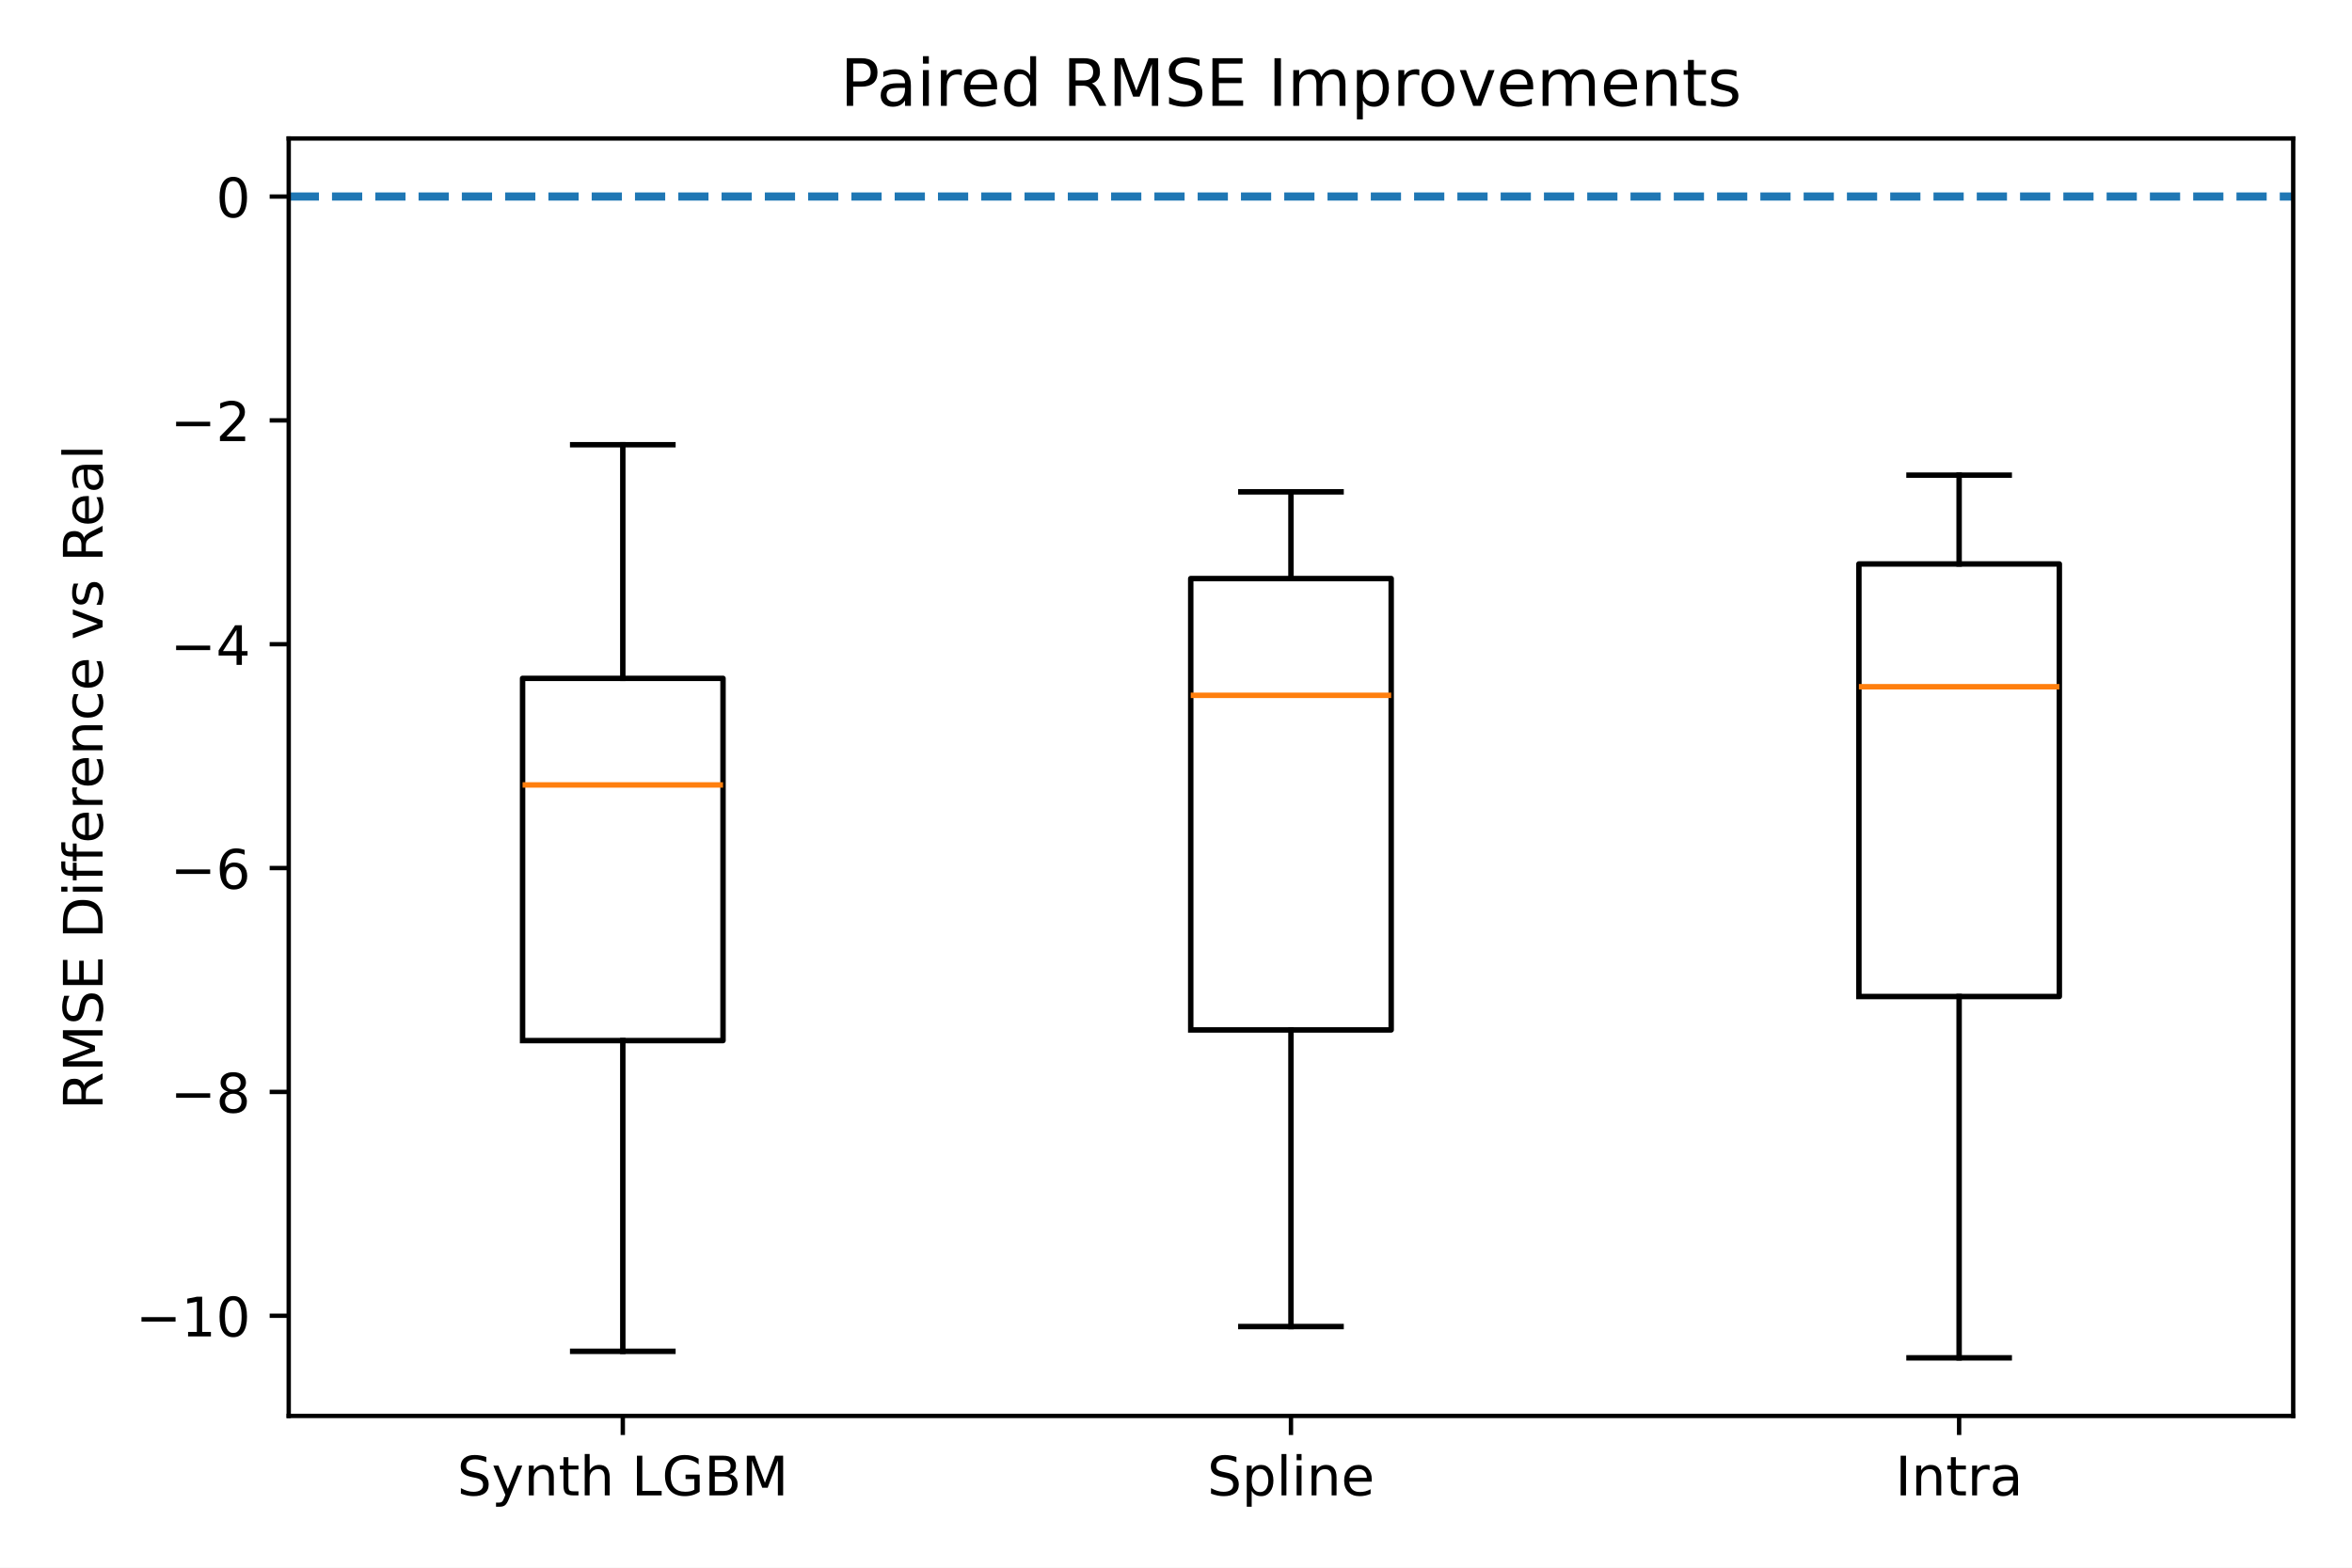
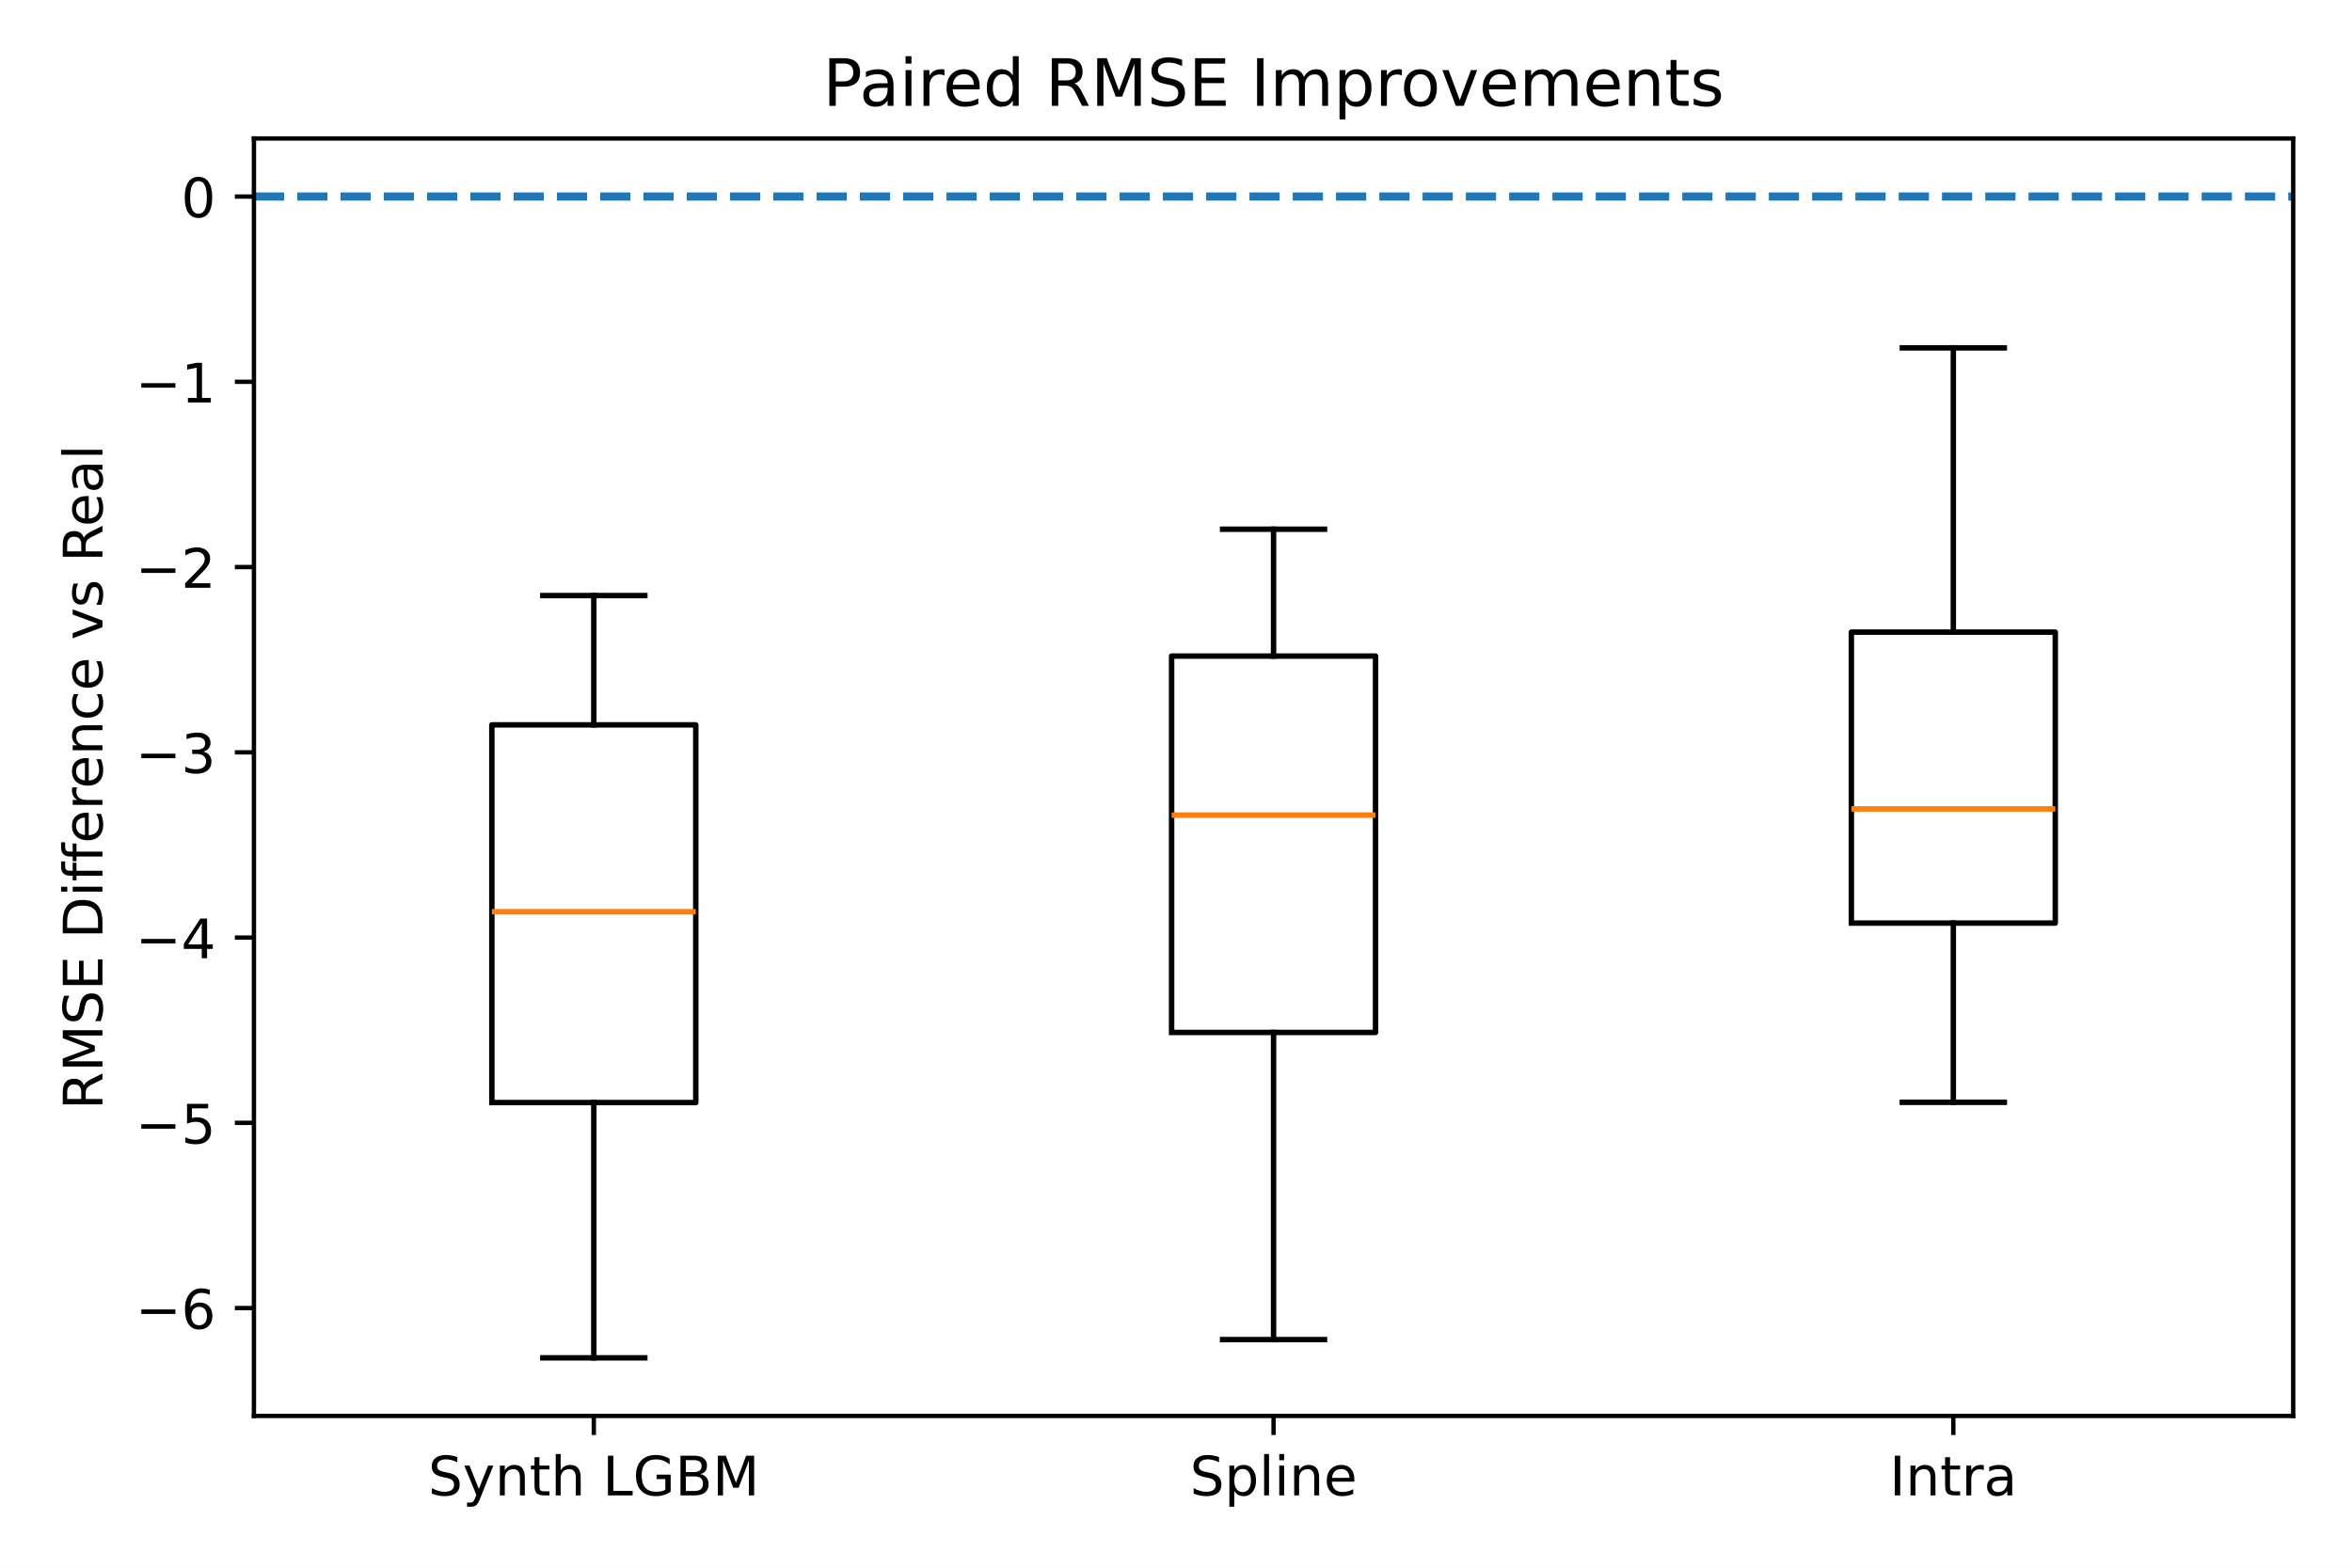
<svg xmlns="http://www.w3.org/2000/svg" xmlns:xlink="http://www.w3.org/1999/xlink" width="432pt" height="288pt" viewBox="0 0 432 288" version="1.1">
  <defs>
    <style type="text/css">*{stroke-linejoin: round; stroke-linecap: butt}</style>
  </defs>
  <g id="figure_1">
    <g id="patch_1">
      <path d="M 0 288  L 432 288  L 432 0  L 0 0  z " style="fill: #ffffff" />
    </g>
    <g id="axes_1">
      <g id="patch_2">
-         <path d="M 53.03 260.12  L 421.2 260.12  L 421.2 25.44  L 53.03 25.44  z " style="fill: #ffffff" />
+         <path d="M 46.64 260.12  L 421.2 260.12  L 421.2 25.44  L 46.64 25.44  z " style="fill: #ffffff" />
      </g>
      <g id="matplotlib.axis_1">
        <g id="xtick_1">
          <g id="line2d_1">
            <defs>
-               <path id="m748b8a7a14" d="M 0 0  L 0 3.5  " style="stroke: #000000; stroke-width: 0.8" />
+               <path id="m3129b4232a" d="M 0 0  L 0 3.5  " style="stroke: #000000; stroke-width: 0.8" />
            </defs>
            <g>
-               <use xlink:href="#m748b8a7a14" x="114.392" y="260.12" style="stroke: #000000; stroke-width: 0.8" />
+               <use xlink:href="#m3129b4232a" x="109.067" y="260.12" style="stroke: #000000; stroke-width: 0.8" />
            </g>
          </g>
          <g id="text_1">
-             <g transform="translate(83.96667 274.7184) scale(0.1 -0.1)">
+             <g transform="translate(78.64167 274.7184) scale(0.1 -0.1)">
              <defs>
                <path id="DejaVuSans-53" d="M 3425 4513  L 3425 3897  Q 3066 4069 2747 4153  Q 2428 4238 2131 4238  Q 1616 4238 1336 4038  Q 1056 3838 1056 3469  Q 1056 3159 1242 3001  Q 1428 2844 1947 2747  L 2328 2669  Q 3034 2534 3370 2195  Q 3706 1856 3706 1288  Q 3706 609 3251 259  Q 2797 -91 1919 -91  Q 1588 -91 1214 -16  Q 841 59 441 206  L 441 856  Q 825 641 1194 531  Q 1563 422 1919 422  Q 2459 422 2753 634  Q 3047 847 3047 1241  Q 3047 1584 2836 1778  Q 2625 1972 2144 2069  L 1759 2144  Q 1053 2284 737 2584  Q 422 2884 422 3419  Q 422 4038 858 4394  Q 1294 4750 2059 4750  Q 2388 4750 2728 4690  Q 3069 4631 3425 4513  z " transform="scale(0.015625)" />
                <path id="DejaVuSans-79" d="M 2059 -325  Q 1816 -950 1584 -1140  Q 1353 -1331 966 -1331  L 506 -1331  L 506 -850  L 844 -850  Q 1081 -850 1212 -737  Q 1344 -625 1503 -206  L 1606 56  L 191 3500  L 800 3500  L 1894 763  L 2988 3500  L 3597 3500  L 2059 -325  z " transform="scale(0.015625)" />
                <path id="DejaVuSans-6e" d="M 3513 2113  L 3513 0  L 2938 0  L 2938 2094  Q 2938 2591 2744 2837  Q 2550 3084 2163 3084  Q 1697 3084 1428 2787  Q 1159 2491 1159 1978  L 1159 0  L 581 0  L 581 3500  L 1159 3500  L 1159 2956  Q 1366 3272 1645 3428  Q 1925 3584 2291 3584  Q 2894 3584 3203 3211  Q 3513 2838 3513 2113  z " transform="scale(0.015625)" />
                <path id="DejaVuSans-74" d="M 1172 4494  L 1172 3500  L 2356 3500  L 2356 3053  L 1172 3053  L 1172 1153  Q 1172 725 1289 603  Q 1406 481 1766 481  L 2356 481  L 2356 0  L 1766 0  Q 1100 0 847 248  Q 594 497 594 1153  L 594 3053  L 172 3053  L 172 3500  L 594 3500  L 594 4494  L 1172 4494  z " transform="scale(0.015625)" />
                <path id="DejaVuSans-68" d="M 3513 2113  L 3513 0  L 2938 0  L 2938 2094  Q 2938 2591 2744 2837  Q 2550 3084 2163 3084  Q 1697 3084 1428 2787  Q 1159 2491 1159 1978  L 1159 0  L 581 0  L 581 4863  L 1159 4863  L 1159 2956  Q 1366 3272 1645 3428  Q 1925 3584 2291 3584  Q 2894 3584 3203 3211  Q 3513 2838 3513 2113  z " transform="scale(0.015625)" />
                <path id="DejaVuSans-20" transform="scale(0.015625)" />
                <path id="DejaVuSans-4c" d="M 628 4666  L 1259 4666  L 1259 531  L 3531 531  L 3531 0  L 628 0  L 628 4666  z " transform="scale(0.015625)" />
                <path id="DejaVuSans-47" d="M 3809 666  L 3809 1919  L 2778 1919  L 2778 2438  L 4434 2438  L 4434 434  Q 4069 175 3628 42  Q 3188 -91 2688 -91  Q 1594 -91 976 548  Q 359 1188 359 2328  Q 359 3472 976 4111  Q 1594 4750 2688 4750  Q 3144 4750 3555 4637  Q 3966 4525 4313 4306  L 4313 3634  Q 3963 3931 3569 4081  Q 3175 4231 2741 4231  Q 1884 4231 1454 3753  Q 1025 3275 1025 2328  Q 1025 1384 1454 906  Q 1884 428 2741 428  Q 3075 428 3337 486  Q 3600 544 3809 666  z " transform="scale(0.015625)" />
                <path id="DejaVuSans-42" d="M 1259 2228  L 1259 519  L 2272 519  Q 2781 519 3026 730  Q 3272 941 3272 1375  Q 3272 1813 3026 2020  Q 2781 2228 2272 2228  L 1259 2228  z M 1259 4147  L 1259 2741  L 2194 2741  Q 2656 2741 2882 2914  Q 3109 3088 3109 3444  Q 3109 3797 2882 3972  Q 2656 4147 2194 4147  L 1259 4147  z M 628 4666  L 2241 4666  Q 2963 4666 3353 4366  Q 3744 4066 3744 3513  Q 3744 3084 3544 2831  Q 3344 2578 2956 2516  Q 3422 2416 3680 2098  Q 3938 1781 3938 1306  Q 3938 681 3513 340  Q 3088 0 2303 0  L 628 0  L 628 4666  z " transform="scale(0.015625)" />
                <path id="DejaVuSans-4d" d="M 628 4666  L 1569 4666  L 2759 1491  L 3956 4666  L 4897 4666  L 4897 0  L 4281 0  L 4281 4097  L 3078 897  L 2444 897  L 1241 4097  L 1241 0  L 628 0  L 628 4666  z " transform="scale(0.015625)" />
              </defs>
              <use xlink:href="#DejaVuSans-53" />
              <use xlink:href="#DejaVuSans-79" transform="translate(63.47656 0)" />
              <use xlink:href="#DejaVuSans-6e" transform="translate(122.6562 0)" />
              <use xlink:href="#DejaVuSans-74" transform="translate(186.0352 0)" />
              <use xlink:href="#DejaVuSans-68" transform="translate(225.2441 0)" />
              <use xlink:href="#DejaVuSans-20" transform="translate(288.623 0)" />
              <use xlink:href="#DejaVuSans-4c" transform="translate(320.4102 0)" />
              <use xlink:href="#DejaVuSans-47" transform="translate(376.123 0)" />
              <use xlink:href="#DejaVuSans-42" transform="translate(453.6133 0)" />
              <use xlink:href="#DejaVuSans-4d" transform="translate(522.2168 0)" />
            </g>
          </g>
        </g>
        <g id="xtick_2">
          <g id="line2d_2">
            <g>
-               <use xlink:href="#m748b8a7a14" x="237.115" y="260.12" style="stroke: #000000; stroke-width: 0.8" />
+               <use xlink:href="#m3129b4232a" x="233.92" y="260.12" style="stroke: #000000; stroke-width: 0.8" />
            </g>
          </g>
          <g id="text_2">
-             <g transform="translate(221.7431 274.7184) scale(0.1 -0.1)">
+             <g transform="translate(218.5481 274.7184) scale(0.1 -0.1)">
              <defs>
                <path id="DejaVuSans-70" d="M 1159 525  L 1159 -1331  L 581 -1331  L 581 3500  L 1159 3500  L 1159 2969  Q 1341 3281 1617 3432  Q 1894 3584 2278 3584  Q 2916 3584 3314 3078  Q 3713 2572 3713 1747  Q 3713 922 3314 415  Q 2916 -91 2278 -91  Q 1894 -91 1617 61  Q 1341 213 1159 525  z M 3116 1747  Q 3116 2381 2855 2742  Q 2594 3103 2138 3103  Q 1681 3103 1420 2742  Q 1159 2381 1159 1747  Q 1159 1113 1420 752  Q 1681 391 2138 391  Q 2594 391 2855 752  Q 3116 1113 3116 1747  z " transform="scale(0.015625)" />
                <path id="DejaVuSans-6c" d="M 603 4863  L 1178 4863  L 1178 0  L 603 0  L 603 4863  z " transform="scale(0.015625)" />
                <path id="DejaVuSans-69" d="M 603 3500  L 1178 3500  L 1178 0  L 603 0  L 603 3500  z M 603 4863  L 1178 4863  L 1178 4134  L 603 4134  L 603 4863  z " transform="scale(0.015625)" />
                <path id="DejaVuSans-65" d="M 3597 1894  L 3597 1613  L 953 1613  Q 991 1019 1311 708  Q 1631 397 2203 397  Q 2534 397 2845 478  Q 3156 559 3463 722  L 3463 178  Q 3153 47 2828 -22  Q 2503 -91 2169 -91  Q 1331 -91 842 396  Q 353 884 353 1716  Q 353 2575 817 3079  Q 1281 3584 2069 3584  Q 2775 3584 3186 3129  Q 3597 2675 3597 1894  z M 3022 2063  Q 3016 2534 2758 2815  Q 2500 3097 2075 3097  Q 1594 3097 1305 2825  Q 1016 2553 972 2059  L 3022 2063  z " transform="scale(0.015625)" />
              </defs>
              <use xlink:href="#DejaVuSans-53" />
              <use xlink:href="#DejaVuSans-70" transform="translate(63.47656 0)" />
              <use xlink:href="#DejaVuSans-6c" transform="translate(126.9531 0)" />
              <use xlink:href="#DejaVuSans-69" transform="translate(154.7363 0)" />
              <use xlink:href="#DejaVuSans-6e" transform="translate(182.5195 0)" />
              <use xlink:href="#DejaVuSans-65" transform="translate(245.8984 0)" />
            </g>
          </g>
        </g>
        <g id="xtick_3">
          <g id="line2d_3">
            <g>
-               <use xlink:href="#m748b8a7a14" x="359.838" y="260.12" style="stroke: #000000; stroke-width: 0.8" />
+               <use xlink:href="#m3129b4232a" x="358.773" y="260.12" style="stroke: #000000; stroke-width: 0.8" />
            </g>
          </g>
          <g id="text_3">
-             <g transform="translate(348.1149 274.7184) scale(0.1 -0.1)">
+             <g transform="translate(347.0499 274.7184) scale(0.1 -0.1)">
              <defs>
                <path id="DejaVuSans-49" d="M 628 4666  L 1259 4666  L 1259 0  L 628 0  L 628 4666  z " transform="scale(0.015625)" />
                <path id="DejaVuSans-72" d="M 2631 2963  Q 2534 3019 2420 3045  Q 2306 3072 2169 3072  Q 1681 3072 1420 2755  Q 1159 2438 1159 1844  L 1159 0  L 581 0  L 581 3500  L 1159 3500  L 1159 2956  Q 1341 3275 1631 3429  Q 1922 3584 2338 3584  Q 2397 3584 2469 3576  Q 2541 3569 2628 3553  L 2631 2963  z " transform="scale(0.015625)" />
                <path id="DejaVuSans-61" d="M 2194 1759  Q 1497 1759 1228 1600  Q 959 1441 959 1056  Q 959 750 1161 570  Q 1363 391 1709 391  Q 2188 391 2477 730  Q 2766 1069 2766 1631  L 2766 1759  L 2194 1759  z M 3341 1997  L 3341 0  L 2766 0  L 2766 531  Q 2569 213 2275 61  Q 1981 -91 1556 -91  Q 1019 -91 701 211  Q 384 513 384 1019  Q 384 1609 779 1909  Q 1175 2209 1959 2209  L 2766 2209  L 2766 2266  Q 2766 2663 2505 2880  Q 2244 3097 1772 3097  Q 1472 3097 1187 3025  Q 903 2953 641 2809  L 641 3341  Q 956 3463 1253 3523  Q 1550 3584 1831 3584  Q 2591 3584 2966 3190  Q 3341 2797 3341 1997  z " transform="scale(0.015625)" />
              </defs>
              <use xlink:href="#DejaVuSans-49" />
              <use xlink:href="#DejaVuSans-6e" transform="translate(29.49219 0)" />
              <use xlink:href="#DejaVuSans-74" transform="translate(92.87109 0)" />
              <use xlink:href="#DejaVuSans-72" transform="translate(132.0801 0)" />
              <use xlink:href="#DejaVuSans-61" transform="translate(173.1934 0)" />
            </g>
          </g>
        </g>
      </g>
      <g id="matplotlib.axis_2">
        <g id="ytick_1">
          <g id="line2d_4">
            <defs>
-               <path id="m9536df577c" d="M 0 0  L -3.5 0  " style="stroke: #000000; stroke-width: 0.8" />
+               <path id="m8a530714d1" d="M 0 0  L -3.5 0  " style="stroke: #000000; stroke-width: 0.8" />
            </defs>
            <g>
-               <use xlink:href="#m9536df577c" x="53.03" y="241.719" style="stroke: #000000; stroke-width: 0.8" />
+               <use xlink:href="#m8a530714d1" x="46.64" y="240.309" style="stroke: #000000; stroke-width: 0.8" />
            </g>
          </g>
          <g id="text_4">
-             <g transform="translate(24.92531 245.5183) scale(0.1 -0.1)">
+             <g transform="translate(24.89781 244.1081) scale(0.1 -0.1)">
              <defs>
                <path id="DejaVuSans-2212" d="M 678 2272  L 4684 2272  L 4684 1741  L 678 1741  L 678 2272  z " transform="scale(0.015625)" />
-                 <path id="DejaVuSans-31" d="M 794 531  L 1825 531  L 1825 4091  L 703 3866  L 703 4441  L 1819 4666  L 2450 4666  L 2450 531  L 3481 531  L 3481 0  L 794 0  L 794 531  z " transform="scale(0.015625)" />
-                 <path id="DejaVuSans-30" d="M 2034 4250  Q 1547 4250 1301 3770  Q 1056 3291 1056 2328  Q 1056 1369 1301 889  Q 1547 409 2034 409  Q 2525 409 2770 889  Q 3016 1369 3016 2328  Q 3016 3291 2770 3770  Q 2525 4250 2034 4250  z M 2034 4750  Q 2819 4750 3233 4129  Q 3647 3509 3647 2328  Q 3647 1150 3233 529  Q 2819 -91 2034 -91  Q 1250 -91 836 529  Q 422 1150 422 2328  Q 422 3509 836 4129  Q 1250 4750 2034 4750  z " transform="scale(0.015625)" />
-               </defs>
-               <use xlink:href="#DejaVuSans-2212" />
-               <use xlink:href="#DejaVuSans-31" transform="translate(83.78906 0)" />
-               <use xlink:href="#DejaVuSans-30" transform="translate(147.4121 0)" />
+                 <path id="DejaVuSans-36" d="M 2113 2584  Q 1688 2584 1439 2293  Q 1191 2003 1191 1497  Q 1191 994 1439 701  Q 1688 409 2113 409  Q 2538 409 2786 701  Q 3034 994 3034 1497  Q 3034 2003 2786 2293  Q 2538 2584 2113 2584  z M 3366 4563  L 3366 3988  Q 3128 4100 2886 4159  Q 2644 4219 2406 4219  Q 1781 4219 1451 3797  Q 1122 3375 1075 2522  Q 1259 2794 1537 2939  Q 1816 3084 2150 3084  Q 2853 3084 3261 2657  Q 3669 2231 3669 1497  Q 3669 778 3244 343  Q 2819 -91 2113 -91  Q 1303 -91 875 529  Q 447 1150 447 2328  Q 447 3434 972 4092  Q 1497 4750 2381 4750  Q 2619 4750 2861 4703  Q 3103 4656 3366 4563  z " transform="scale(0.015625)" />
+               </defs>
+               <use xlink:href="#DejaVuSans-2212" />
+               <use xlink:href="#DejaVuSans-36" transform="translate(83.78906 0)" />
            </g>
          </g>
        </g>
        <g id="ytick_2">
          <g id="line2d_5">
            <g>
-               <use xlink:href="#m9536df577c" x="53.03" y="200.597" style="stroke: #000000; stroke-width: 0.8" />
+               <use xlink:href="#m8a530714d1" x="46.64" y="206.275" style="stroke: #000000; stroke-width: 0.8" />
            </g>
          </g>
          <g id="text_5">
-             <g transform="translate(31.28781 204.3959) scale(0.1 -0.1)">
-               <defs>
-                 <path id="DejaVuSans-38" d="M 2034 2216  Q 1584 2216 1326 1975  Q 1069 1734 1069 1313  Q 1069 891 1326 650  Q 1584 409 2034 409  Q 2484 409 2743 651  Q 3003 894 3003 1313  Q 3003 1734 2745 1975  Q 2488 2216 2034 2216  z M 1403 2484  Q 997 2584 770 2862  Q 544 3141 544 3541  Q 544 4100 942 4425  Q 1341 4750 2034 4750  Q 2731 4750 3128 4425  Q 3525 4100 3525 3541  Q 3525 3141 3298 2862  Q 3072 2584 2669 2484  Q 3125 2378 3379 2068  Q 3634 1759 3634 1313  Q 3634 634 3220 271  Q 2806 -91 2034 -91  Q 1263 -91 848 271  Q 434 634 434 1313  Q 434 1759 690 2068  Q 947 2378 1403 2484  z M 1172 3481  Q 1172 3119 1398 2916  Q 1625 2713 2034 2713  Q 2441 2713 2670 2916  Q 2900 3119 2900 3481  Q 2900 3844 2670 4047  Q 2441 4250 2034 4250  Q 1625 4250 1398 4047  Q 1172 3844 1172 3481  z " transform="scale(0.015625)" />
-               </defs>
-               <use xlink:href="#DejaVuSans-2212" />
-               <use xlink:href="#DejaVuSans-38" transform="translate(83.78906 0)" />
+             <g transform="translate(24.89781 210.0745) scale(0.1 -0.1)">
+               <defs>
+                 <path id="DejaVuSans-35" d="M 691 4666  L 3169 4666  L 3169 4134  L 1269 4134  L 1269 2991  Q 1406 3038 1543 3061  Q 1681 3084 1819 3084  Q 2600 3084 3056 2656  Q 3513 2228 3513 1497  Q 3513 744 3044 326  Q 2575 -91 1722 -91  Q 1428 -91 1123 -41  Q 819 9 494 109  L 494 744  Q 775 591 1075 516  Q 1375 441 1709 441  Q 2250 441 2565 725  Q 2881 1009 2881 1497  Q 2881 1984 2565 2268  Q 2250 2553 1709 2553  Q 1456 2553 1204 2497  Q 953 2441 691 2322  L 691 4666  z " transform="scale(0.015625)" />
+               </defs>
+               <use xlink:href="#DejaVuSans-2212" />
+               <use xlink:href="#DejaVuSans-35" transform="translate(83.78906 0)" />
            </g>
          </g>
        </g>
        <g id="ytick_3">
          <g id="line2d_6">
            <g>
-               <use xlink:href="#m9536df577c" x="53.03" y="159.474" style="stroke: #000000; stroke-width: 0.8" />
+               <use xlink:href="#m8a530714d1" x="46.64" y="172.242" style="stroke: #000000; stroke-width: 0.8" />
            </g>
          </g>
          <g id="text_6">
-             <g transform="translate(31.28781 163.2736) scale(0.1 -0.1)">
-               <defs>
-                 <path id="DejaVuSans-36" d="M 2113 2584  Q 1688 2584 1439 2293  Q 1191 2003 1191 1497  Q 1191 994 1439 701  Q 1688 409 2113 409  Q 2538 409 2786 701  Q 3034 994 3034 1497  Q 3034 2003 2786 2293  Q 2538 2584 2113 2584  z M 3366 4563  L 3366 3988  Q 3128 4100 2886 4159  Q 2644 4219 2406 4219  Q 1781 4219 1451 3797  Q 1122 3375 1075 2522  Q 1259 2794 1537 2939  Q 1816 3084 2150 3084  Q 2853 3084 3261 2657  Q 3669 2231 3669 1497  Q 3669 778 3244 343  Q 2819 -91 2113 -91  Q 1303 -91 875 529  Q 447 1150 447 2328  Q 447 3434 972 4092  Q 1497 4750 2381 4750  Q 2619 4750 2861 4703  Q 3103 4656 3366 4563  z " transform="scale(0.015625)" />
-               </defs>
-               <use xlink:href="#DejaVuSans-2212" />
-               <use xlink:href="#DejaVuSans-36" transform="translate(83.78906 0)" />
+             <g transform="translate(24.89781 176.0409) scale(0.1 -0.1)">
+               <defs>
+                 <path id="DejaVuSans-34" d="M 2419 4116  L 825 1625  L 2419 1625  L 2419 4116  z M 2253 4666  L 3047 4666  L 3047 1625  L 3713 1625  L 3713 1100  L 3047 1100  L 3047 0  L 2419 0  L 2419 1100  L 313 1100  L 313 1709  L 2253 4666  z " transform="scale(0.015625)" />
+               </defs>
+               <use xlink:href="#DejaVuSans-2212" />
+               <use xlink:href="#DejaVuSans-34" transform="translate(83.78906 0)" />
            </g>
          </g>
        </g>
        <g id="ytick_4">
          <g id="line2d_7">
            <g>
-               <use xlink:href="#m9536df577c" x="53.03" y="118.352" style="stroke: #000000; stroke-width: 0.8" />
+               <use xlink:href="#m8a530714d1" x="46.64" y="138.208" style="stroke: #000000; stroke-width: 0.8" />
            </g>
          </g>
          <g id="text_7">
-             <g transform="translate(31.28781 122.1512) scale(0.1 -0.1)">
-               <defs>
-                 <path id="DejaVuSans-34" d="M 2419 4116  L 825 1625  L 2419 1625  L 2419 4116  z M 2253 4666  L 3047 4666  L 3047 1625  L 3713 1625  L 3713 1100  L 3047 1100  L 3047 0  L 2419 0  L 2419 1100  L 313 1100  L 313 1709  L 2253 4666  z " transform="scale(0.015625)" />
-               </defs>
-               <use xlink:href="#DejaVuSans-2212" />
-               <use xlink:href="#DejaVuSans-34" transform="translate(83.78906 0)" />
+             <g transform="translate(24.89781 142.0073) scale(0.1 -0.1)">
+               <defs>
+                 <path id="DejaVuSans-33" d="M 2597 2516  Q 3050 2419 3304 2112  Q 3559 1806 3559 1356  Q 3559 666 3084 287  Q 2609 -91 1734 -91  Q 1441 -91 1130 -33  Q 819 25 488 141  L 488 750  Q 750 597 1062 519  Q 1375 441 1716 441  Q 2309 441 2620 675  Q 2931 909 2931 1356  Q 2931 1769 2642 2001  Q 2353 2234 1838 2234  L 1294 2234  L 1294 2753  L 1863 2753  Q 2328 2753 2575 2939  Q 2822 3125 2822 3475  Q 2822 3834 2567 4026  Q 2313 4219 1838 4219  Q 1578 4219 1281 4162  Q 984 4106 628 3988  L 628 4550  Q 988 4650 1302 4700  Q 1616 4750 1894 4750  Q 2613 4750 3031 4423  Q 3450 4097 3450 3541  Q 3450 3153 3228 2886  Q 3006 2619 2597 2516  z " transform="scale(0.015625)" />
+               </defs>
+               <use xlink:href="#DejaVuSans-2212" />
+               <use xlink:href="#DejaVuSans-33" transform="translate(83.78906 0)" />
            </g>
          </g>
        </g>
        <g id="ytick_5">
          <g id="line2d_8">
            <g>
-               <use xlink:href="#m9536df577c" x="53.03" y="77.23" style="stroke: #000000; stroke-width: 0.8" />
+               <use xlink:href="#m8a530714d1" x="46.64" y="104.174" style="stroke: #000000; stroke-width: 0.8" />
            </g>
          </g>
          <g id="text_8">
-             <g transform="translate(31.28781 81.02885) scale(0.1 -0.1)">
+             <g transform="translate(24.89781 107.9737) scale(0.1 -0.1)">
              <defs>
                <path id="DejaVuSans-32" d="M 1228 531  L 3431 531  L 3431 0  L 469 0  L 469 531  Q 828 903 1448 1529  Q 2069 2156 2228 2338  Q 2531 2678 2651 2914  Q 2772 3150 2772 3378  Q 2772 3750 2511 3984  Q 2250 4219 1831 4219  Q 1534 4219 1204 4116  Q 875 4013 500 3803  L 500 4441  Q 881 4594 1212 4672  Q 1544 4750 1819 4750  Q 2544 4750 2975 4387  Q 3406 4025 3406 3419  Q 3406 3131 3298 2873  Q 3191 2616 2906 2266  Q 2828 2175 2409 1742  Q 1991 1309 1228 531  z " transform="scale(0.015625)" />
              </defs>
              <use xlink:href="#DejaVuSans-2212" />
              <use xlink:href="#DejaVuSans-32" transform="translate(83.78906 0)" />
            </g>
          </g>
        </g>
        <g id="ytick_6">
          <g id="line2d_9">
            <g>
-               <use xlink:href="#m9536df577c" x="53.03" y="36.107" style="stroke: #000000; stroke-width: 0.8" />
+               <use xlink:href="#m8a530714d1" x="46.64" y="70.141" style="stroke: #000000; stroke-width: 0.8" />
            </g>
          </g>
          <g id="text_9">
-             <g transform="translate(39.6675 39.90649) scale(0.1 -0.1)">
+             <g transform="translate(24.89781 73.9401) scale(0.1 -0.1)">
+               <defs>
+                 <path id="DejaVuSans-31" d="M 794 531  L 1825 531  L 1825 4091  L 703 3866  L 703 4441  L 1819 4666  L 2450 4666  L 2450 531  L 3481 531  L 3481 0  L 794 0  L 794 531  z " transform="scale(0.015625)" />
+               </defs>
+               <use xlink:href="#DejaVuSans-2212" />
+               <use xlink:href="#DejaVuSans-31" transform="translate(83.78906 0)" />
+             </g>
+           </g>
+         </g>
+         <g id="ytick_7">
+           <g id="line2d_10">
+             <g>
+               <use xlink:href="#m8a530714d1" x="46.64" y="36.107" style="stroke: #000000; stroke-width: 0.8" />
+             </g>
+           </g>
+           <g id="text_10">
+             <g transform="translate(33.2775 39.90649) scale(0.1 -0.1)">
+               <defs>
+                 <path id="DejaVuSans-30" d="M 2034 4250  Q 1547 4250 1301 3770  Q 1056 3291 1056 2328  Q 1056 1369 1301 889  Q 1547 409 2034 409  Q 2525 409 2770 889  Q 3016 1369 3016 2328  Q 3016 3291 2770 3770  Q 2525 4250 2034 4250  z M 2034 4750  Q 2819 4750 3233 4129  Q 3647 3509 3647 2328  Q 3647 1150 3233 529  Q 2819 -91 2034 -91  Q 1250 -91 836 529  Q 422 1150 422 2328  Q 422 3509 836 4129  Q 1250 4750 2034 4750  z " transform="scale(0.015625)" />
+               </defs>
              <use xlink:href="#DejaVuSans-30" />
            </g>
          </g>
        </g>
-         <g id="text_10">
-           <g transform="translate(18.84562 203.862) rotate(-90) scale(0.1 -0.1)">
+         <g id="text_11">
+           <g transform="translate(18.81812 203.862) rotate(-90) scale(0.1 -0.1)">
            <defs>
              <path id="DejaVuSans-52" d="M 2841 2188  Q 3044 2119 3236 1894  Q 3428 1669 3622 1275  L 4263 0  L 3584 0  L 2988 1197  Q 2756 1666 2539 1819  Q 2322 1972 1947 1972  L 1259 1972  L 1259 0  L 628 0  L 628 4666  L 2053 4666  Q 2853 4666 3247 4331  Q 3641 3997 3641 3322  Q 3641 2881 3436 2590  Q 3231 2300 2841 2188  z M 1259 4147  L 1259 2491  L 2053 2491  Q 2509 2491 2742 2702  Q 2975 2913 2975 3322  Q 2975 3731 2742 3939  Q 2509 4147 2053 4147  L 1259 4147  z " transform="scale(0.015625)" />
              <path id="DejaVuSans-45" d="M 628 4666  L 3578 4666  L 3578 4134  L 1259 4134  L 1259 2753  L 3481 2753  L 3481 2222  L 1259 2222  L 1259 531  L 3634 531  L 3634 0  L 628 0  L 628 4666  z " transform="scale(0.015625)" />
              <path id="DejaVuSans-44" d="M 1259 4147  L 1259 519  L 2022 519  Q 2988 519 3436 956  Q 3884 1394 3884 2338  Q 3884 3275 3436 3711  Q 2988 4147 2022 4147  L 1259 4147  z M 628 4666  L 1925 4666  Q 3281 4666 3915 4102  Q 4550 3538 4550 2338  Q 4550 1131 3912 565  Q 3275 0 1925 0  L 628 0  L 628 4666  z " transform="scale(0.015625)" />
              <path id="DejaVuSans-66" d="M 2375 4863  L 2375 4384  L 1825 4384  Q 1516 4384 1395 4259  Q 1275 4134 1275 3809  L 1275 3500  L 2222 3500  L 2222 3053  L 1275 3053  L 1275 0  L 697 0  L 697 3053  L 147 3053  L 147 3500  L 697 3500  L 697 3744  Q 697 4328 969 4595  Q 1241 4863 1831 4863  L 2375 4863  z " transform="scale(0.015625)" />
              <path id="DejaVuSans-63" d="M 3122 3366  L 3122 2828  Q 2878 2963 2633 3030  Q 2388 3097 2138 3097  Q 1578 3097 1268 2742  Q 959 2388 959 1747  Q 959 1106 1268 751  Q 1578 397 2138 397  Q 2388 397 2633 464  Q 2878 531 3122 666  L 3122 134  Q 2881 22 2623 -34  Q 2366 -91 2075 -91  Q 1284 -91 818 406  Q 353 903 353 1747  Q 353 2603 823 3093  Q 1294 3584 2113 3584  Q 2378 3584 2631 3529  Q 2884 3475 3122 3366  z " transform="scale(0.015625)" />
              <path id="DejaVuSans-76" d="M 191 3500  L 800 3500  L 1894 563  L 2988 3500  L 3597 3500  L 2284 0  L 1503 0  L 191 3500  z " transform="scale(0.015625)" />
              <path id="DejaVuSans-73" d="M 2834 3397  L 2834 2853  Q 2591 2978 2328 3040  Q 2066 3103 1784 3103  Q 1356 3103 1142 2972  Q 928 2841 928 2578  Q 928 2378 1081 2264  Q 1234 2150 1697 2047  L 1894 2003  Q 2506 1872 2764 1633  Q 3022 1394 3022 966  Q 3022 478 2636 193  Q 2250 -91 1575 -91  Q 1294 -91 989 -36  Q 684 19 347 128  L 347 722  Q 666 556 975 473  Q 1284 391 1588 391  Q 1994 391 2212 530  Q 2431 669 2431 922  Q 2431 1156 2273 1281  Q 2116 1406 1581 1522  L 1381 1569  Q 847 1681 609 1914  Q 372 2147 372 2553  Q 372 3047 722 3315  Q 1072 3584 1716 3584  Q 2034 3584 2315 3537  Q 2597 3491 2834 3397  z " transform="scale(0.015625)" />
            </defs>
            <use xlink:href="#DejaVuSans-52" />
            <use xlink:href="#DejaVuSans-4d" transform="translate(69.48242 0)" />
            <use xlink:href="#DejaVuSans-53" transform="translate(155.7617 0)" />
            <use xlink:href="#DejaVuSans-45" transform="translate(219.2383 0)" />
            <use xlink:href="#DejaVuSans-20" transform="translate(282.4219 0)" />
            <use xlink:href="#DejaVuSans-44" transform="translate(314.209 0)" />
            <use xlink:href="#DejaVuSans-69" transform="translate(391.2109 0)" />
            <use xlink:href="#DejaVuSans-66" transform="translate(418.9941 0)" />
            <use xlink:href="#DejaVuSans-66" transform="translate(454.1992 0)" />
            <use xlink:href="#DejaVuSans-65" transform="translate(489.4043 0)" />
            <use xlink:href="#DejaVuSans-72" transform="translate(550.9277 0)" />
            <use xlink:href="#DejaVuSans-65" transform="translate(589.791 0)" />
            <use xlink:href="#DejaVuSans-6e" transform="translate(651.3145 0)" />
            <use xlink:href="#DejaVuSans-63" transform="translate(714.6934 0)" />
            <use xlink:href="#DejaVuSans-65" transform="translate(769.6738 0)" />
            <use xlink:href="#DejaVuSans-20" transform="translate(831.1973 0)" />
            <use xlink:href="#DejaVuSans-76" transform="translate(862.9844 0)" />
            <use xlink:href="#DejaVuSans-73" transform="translate(922.1641 0)" />
            <use xlink:href="#DejaVuSans-20" transform="translate(974.2637 0)" />
            <use xlink:href="#DejaVuSans-52" transform="translate(1006.051 0)" />
            <use xlink:href="#DejaVuSans-65" transform="translate(1071.033 0)" />
            <use xlink:href="#DejaVuSans-61" transform="translate(1132.557 0)" />
            <use xlink:href="#DejaVuSans-6c" transform="translate(1193.836 0)" />
          </g>
        </g>
      </g>
-       <g id="line2d_10">
-         <path d="M 95.983 191.168  L 132.8 191.168  L 132.8 124.624  L 95.983 124.624  L 95.983 191.168  " clip-path="url(#paaf5edbb33)" style="fill: none; stroke: #000000; stroke-linecap: square" />
-       </g>
      <g id="line2d_11">
-         <path d="M 114.392 191.168  L 114.392 248.253  " clip-path="url(#paaf5edbb33)" style="fill: none; stroke: #000000; stroke-linecap: square" />
+         <path d="M 90.339 202.553  L 127.795 202.553  L 127.795 133.166  L 90.339 133.166  L 90.339 202.553  " clip-path="url(#pb4a6708258)" style="fill: none; stroke: #000000; stroke-linecap: square" />
      </g>
      <g id="line2d_12">
-         <path d="M 114.392 124.624  L 114.392 81.7  " clip-path="url(#paaf5edbb33)" style="fill: none; stroke: #000000; stroke-linecap: square" />
+         <path d="M 109.067 202.553  L 109.067 249.453  " clip-path="url(#pb4a6708258)" style="fill: none; stroke: #000000; stroke-linecap: square" />
      </g>
      <g id="line2d_13">
-         <path d="M 105.187 248.253  L 123.596 248.253  " clip-path="url(#paaf5edbb33)" style="fill: none; stroke: #000000; stroke-linecap: square" />
+         <path d="M 109.067 133.166  L 109.067 109.408  " clip-path="url(#pb4a6708258)" style="fill: none; stroke: #000000; stroke-linecap: square" />
      </g>
      <g id="line2d_14">
-         <path d="M 105.187 81.7  L 123.596 81.7  " clip-path="url(#paaf5edbb33)" style="fill: none; stroke: #000000; stroke-linecap: square" />
-       </g>
-       <g id="line2d_15" />
-       <g id="line2d_16">
-         <path d="M 218.707 189.206  L 255.524 189.206  L 255.524 106.286  L 218.707 106.286  L 218.707 189.206  " clip-path="url(#paaf5edbb33)" style="fill: none; stroke: #000000; stroke-linecap: square" />
-       </g>
+         <path d="M 99.703 249.453  L 118.431 249.453  " clip-path="url(#pb4a6708258)" style="fill: none; stroke: #000000; stroke-linecap: square" />
+       </g>
+       <g id="line2d_15">
+         <path d="M 99.703 109.408  L 118.431 109.408  " clip-path="url(#pb4a6708258)" style="fill: none; stroke: #000000; stroke-linecap: square" />
+       </g>
+       <g id="line2d_16" />
      <g id="line2d_17">
-         <path d="M 237.115 189.206  L 237.115 243.701  " clip-path="url(#paaf5edbb33)" style="fill: none; stroke: #000000; stroke-linecap: square" />
+         <path d="M 215.192 189.672  L 252.648 189.672  L 252.648 120.53  L 215.192 120.53  L 215.192 189.672  " clip-path="url(#pb4a6708258)" style="fill: none; stroke: #000000; stroke-linecap: square" />
      </g>
      <g id="line2d_18">
-         <path d="M 237.115 106.286  L 237.115 90.356  " clip-path="url(#paaf5edbb33)" style="fill: none; stroke: #000000; stroke-linecap: square" />
+         <path d="M 233.92 189.672  L 233.92 246.094  " clip-path="url(#pb4a6708258)" style="fill: none; stroke: #000000; stroke-linecap: square" />
      </g>
      <g id="line2d_19">
-         <path d="M 227.911 243.701  L 246.319 243.701  " clip-path="url(#paaf5edbb33)" style="fill: none; stroke: #000000; stroke-linecap: square" />
+         <path d="M 233.92 120.53  L 233.92 97.22  " clip-path="url(#pb4a6708258)" style="fill: none; stroke: #000000; stroke-linecap: square" />
      </g>
      <g id="line2d_20">
-         <path d="M 227.911 90.356  L 246.319 90.356  " clip-path="url(#paaf5edbb33)" style="fill: none; stroke: #000000; stroke-linecap: square" />
-       </g>
-       <g id="line2d_21" />
-       <g id="line2d_22">
-         <path d="M 341.43 183.066  L 378.247 183.066  L 378.247 103.607  L 341.43 103.607  L 341.43 183.066  " clip-path="url(#paaf5edbb33)" style="fill: none; stroke: #000000; stroke-linecap: square" />
-       </g>
+         <path d="M 224.556 246.094  L 243.284 246.094  " clip-path="url(#pb4a6708258)" style="fill: none; stroke: #000000; stroke-linecap: square" />
+       </g>
+       <g id="line2d_21">
+         <path d="M 224.556 97.22  L 243.284 97.22  " clip-path="url(#pb4a6708258)" style="fill: none; stroke: #000000; stroke-linecap: square" />
+       </g>
+       <g id="line2d_22" />
      <g id="line2d_23">
-         <path d="M 359.838 183.066  L 359.838 249.453  " clip-path="url(#paaf5edbb33)" style="fill: none; stroke: #000000; stroke-linecap: square" />
+         <path d="M 340.045 169.577  L 377.501 169.577  L 377.501 116.125  L 340.045 116.125  L 340.045 169.577  " clip-path="url(#pb4a6708258)" style="fill: none; stroke: #000000; stroke-linecap: square" />
      </g>
      <g id="line2d_24">
-         <path d="M 359.838 103.607  L 359.838 87.286  " clip-path="url(#paaf5edbb33)" style="fill: none; stroke: #000000; stroke-linecap: square" />
+         <path d="M 358.773 169.577  L 358.773 202.503  " clip-path="url(#pb4a6708258)" style="fill: none; stroke: #000000; stroke-linecap: square" />
      </g>
      <g id="line2d_25">
-         <path d="M 350.634 249.453  L 369.043 249.453  " clip-path="url(#paaf5edbb33)" style="fill: none; stroke: #000000; stroke-linecap: square" />
+         <path d="M 358.773 116.125  L 358.773 63.912  " clip-path="url(#pb4a6708258)" style="fill: none; stroke: #000000; stroke-linecap: square" />
      </g>
      <g id="line2d_26">
-         <path d="M 350.634 87.286  L 369.043 87.286  " clip-path="url(#paaf5edbb33)" style="fill: none; stroke: #000000; stroke-linecap: square" />
-       </g>
-       <g id="line2d_27" />
-       <g id="line2d_28">
-         <path d="M 53.03 36.107  L 421.2 36.107  " clip-path="url(#paaf5edbb33)" style="fill: none; stroke-dasharray: 5.55,2.4; stroke-dashoffset: 0; stroke: #1f77b4; stroke-width: 1.5" />
-       </g>
+         <path d="M 349.409 202.503  L 368.137 202.503  " clip-path="url(#pb4a6708258)" style="fill: none; stroke: #000000; stroke-linecap: square" />
+       </g>
+       <g id="line2d_27">
+         <path d="M 349.409 63.912  L 368.137 63.912  " clip-path="url(#pb4a6708258)" style="fill: none; stroke: #000000; stroke-linecap: square" />
+       </g>
+       <g id="line2d_28" />
      <g id="line2d_29">
-         <path d="M 95.983 144.204  L 132.8 144.204  " clip-path="url(#paaf5edbb33)" style="fill: none; stroke: #ff7f0e" />
+         <path d="M 46.64 36.107  L 421.2 36.107  " clip-path="url(#pb4a6708258)" style="fill: none; stroke-dasharray: 5.55,2.4; stroke-dashoffset: 0; stroke: #1f77b4; stroke-width: 1.5" />
      </g>
      <g id="line2d_30">
-         <path d="M 218.707 127.74  L 255.524 127.74  " clip-path="url(#paaf5edbb33)" style="fill: none; stroke: #ff7f0e" />
+         <path d="M 90.339 167.493  L 127.795 167.493  " clip-path="url(#pb4a6708258)" style="fill: none; stroke: #ff7f0e" />
      </g>
      <g id="line2d_31">
-         <path d="M 341.43 126.16  L 378.247 126.16  " clip-path="url(#paaf5edbb33)" style="fill: none; stroke: #ff7f0e" />
+         <path d="M 215.192 149.741  L 252.648 149.741  " clip-path="url(#pb4a6708258)" style="fill: none; stroke: #ff7f0e" />
+       </g>
+       <g id="line2d_32">
+         <path d="M 340.045 148.6  L 377.501 148.6  " clip-path="url(#pb4a6708258)" style="fill: none; stroke: #ff7f0e" />
      </g>
      <g id="patch_3">
-         <path d="M 53.03 260.12  L 53.03 25.44  " style="fill: none; stroke: #000000; stroke-width: 0.8; stroke-linejoin: miter; stroke-linecap: square" />
+         <path d="M 46.64 260.12  L 46.64 25.44  " style="fill: none; stroke: #000000; stroke-width: 0.8; stroke-linejoin: miter; stroke-linecap: square" />
      </g>
      <g id="patch_4">
        <path d="M 421.2 260.12  L 421.2 25.44  " style="fill: none; stroke: #000000; stroke-width: 0.8; stroke-linejoin: miter; stroke-linecap: square" />
      </g>
      <g id="patch_5">
-         <path d="M 53.03 260.12  L 421.2 260.12  " style="fill: none; stroke: #000000; stroke-width: 0.8; stroke-linejoin: miter; stroke-linecap: square" />
+         <path d="M 46.64 260.12  L 421.2 260.12  " style="fill: none; stroke: #000000; stroke-width: 0.8; stroke-linejoin: miter; stroke-linecap: square" />
      </g>
      <g id="patch_6">
-         <path d="M 53.03 25.44  L 421.2 25.44  " style="fill: none; stroke: #000000; stroke-width: 0.8; stroke-linejoin: miter; stroke-linecap: square" />
-       </g>
-       <g id="text_11">
-         <g transform="translate(154.345 19.44) scale(0.12 -0.12)">
+         <path d="M 46.64 25.44  L 421.2 25.44  " style="fill: none; stroke: #000000; stroke-width: 0.8; stroke-linejoin: miter; stroke-linecap: square" />
+       </g>
+       <g id="text_12">
+         <g transform="translate(151.15 19.44) scale(0.12 -0.12)">
          <defs>
            <path id="DejaVuSans-50" d="M 1259 4147  L 1259 2394  L 2053 2394  Q 2494 2394 2734 2622  Q 2975 2850 2975 3272  Q 2975 3691 2734 3919  Q 2494 4147 2053 4147  L 1259 4147  z M 628 4666  L 2053 4666  Q 2838 4666 3239 4311  Q 3641 3956 3641 3272  Q 3641 2581 3239 2228  Q 2838 1875 2053 1875  L 1259 1875  L 1259 0  L 628 0  L 628 4666  z " transform="scale(0.015625)" />
            <path id="DejaVuSans-64" d="M 2906 2969  L 2906 4863  L 3481 4863  L 3481 0  L 2906 0  L 2906 525  Q 2725 213 2448 61  Q 2172 -91 1784 -91  Q 1150 -91 751 415  Q 353 922 353 1747  Q 353 2572 751 3078  Q 1150 3584 1784 3584  Q 2172 3584 2448 3432  Q 2725 3281 2906 2969  z M 947 1747  Q 947 1113 1208 752  Q 1469 391 1925 391  Q 2381 391 2643 752  Q 2906 1113 2906 1747  Q 2906 2381 2643 2742  Q 2381 3103 1925 3103  Q 1469 3103 1208 2742  Q 947 2381 947 1747  z " transform="scale(0.015625)" />
            <path id="DejaVuSans-6d" d="M 3328 2828  Q 3544 3216 3844 3400  Q 4144 3584 4550 3584  Q 5097 3584 5394 3201  Q 5691 2819 5691 2113  L 5691 0  L 5113 0  L 5113 2094  Q 5113 2597 4934 2840  Q 4756 3084 4391 3084  Q 3944 3084 3684 2787  Q 3425 2491 3425 1978  L 3425 0  L 2847 0  L 2847 2094  Q 2847 2600 2669 2842  Q 2491 3084 2119 3084  Q 1678 3084 1418 2786  Q 1159 2488 1159 1978  L 1159 0  L 581 0  L 581 3500  L 1159 3500  L 1159 2956  Q 1356 3278 1631 3431  Q 1906 3584 2284 3584  Q 2666 3584 2933 3390  Q 3200 3197 3328 2828  z " transform="scale(0.015625)" />
            <path id="DejaVuSans-6f" d="M 1959 3097  Q 1497 3097 1228 2736  Q 959 2375 959 1747  Q 959 1119 1226 758  Q 1494 397 1959 397  Q 2419 397 2687 759  Q 2956 1122 2956 1747  Q 2956 2369 2687 2733  Q 2419 3097 1959 3097  z M 1959 3584  Q 2709 3584 3137 3096  Q 3566 2609 3566 1747  Q 3566 888 3137 398  Q 2709 -91 1959 -91  Q 1206 -91 779 398  Q 353 888 353 1747  Q 353 2609 779 3096  Q 1206 3584 1959 3584  z " transform="scale(0.015625)" />
          </defs>
          <use xlink:href="#DejaVuSans-50" />
          <use xlink:href="#DejaVuSans-61" transform="translate(55.80273 0)" />
          <use xlink:href="#DejaVuSans-69" transform="translate(117.082 0)" />
          <use xlink:href="#DejaVuSans-72" transform="translate(144.8652 0)" />
          <use xlink:href="#DejaVuSans-65" transform="translate(183.7285 0)" />
          <use xlink:href="#DejaVuSans-64" transform="translate(245.252 0)" />
          <use xlink:href="#DejaVuSans-20" transform="translate(308.7285 0)" />
          <use xlink:href="#DejaVuSans-52" transform="translate(340.5156 0)" />
          <use xlink:href="#DejaVuSans-4d" transform="translate(409.998 0)" />
          <use xlink:href="#DejaVuSans-53" transform="translate(496.2773 0)" />
          <use xlink:href="#DejaVuSans-45" transform="translate(559.7539 0)" />
          <use xlink:href="#DejaVuSans-20" transform="translate(622.9375 0)" />
          <use xlink:href="#DejaVuSans-49" transform="translate(654.7246 0)" />
          <use xlink:href="#DejaVuSans-6d" transform="translate(684.2168 0)" />
          <use xlink:href="#DejaVuSans-70" transform="translate(781.6289 0)" />
          <use xlink:href="#DejaVuSans-72" transform="translate(845.1055 0)" />
          <use xlink:href="#DejaVuSans-6f" transform="translate(883.9688 0)" />
          <use xlink:href="#DejaVuSans-76" transform="translate(945.1504 0)" />
          <use xlink:href="#DejaVuSans-65" transform="translate(1004.33 0)" />
          <use xlink:href="#DejaVuSans-6d" transform="translate(1065.854 0)" />
          <use xlink:href="#DejaVuSans-65" transform="translate(1163.266 0)" />
          <use xlink:href="#DejaVuSans-6e" transform="translate(1224.789 0)" />
          <use xlink:href="#DejaVuSans-74" transform="translate(1288.168 0)" />
          <use xlink:href="#DejaVuSans-73" transform="translate(1327.377 0)" />
        </g>
      </g>
    </g>
  </g>
  <defs>
-     <clipPath id="paaf5edbb33">
-       <rect x="53.03" y="25.44" width="368.17" height="234.68" />
+     <clipPath id="pb4a6708258">
+       <rect x="46.64" y="25.44" width="374.56" height="234.68" />
    </clipPath>
  </defs>
</svg>
